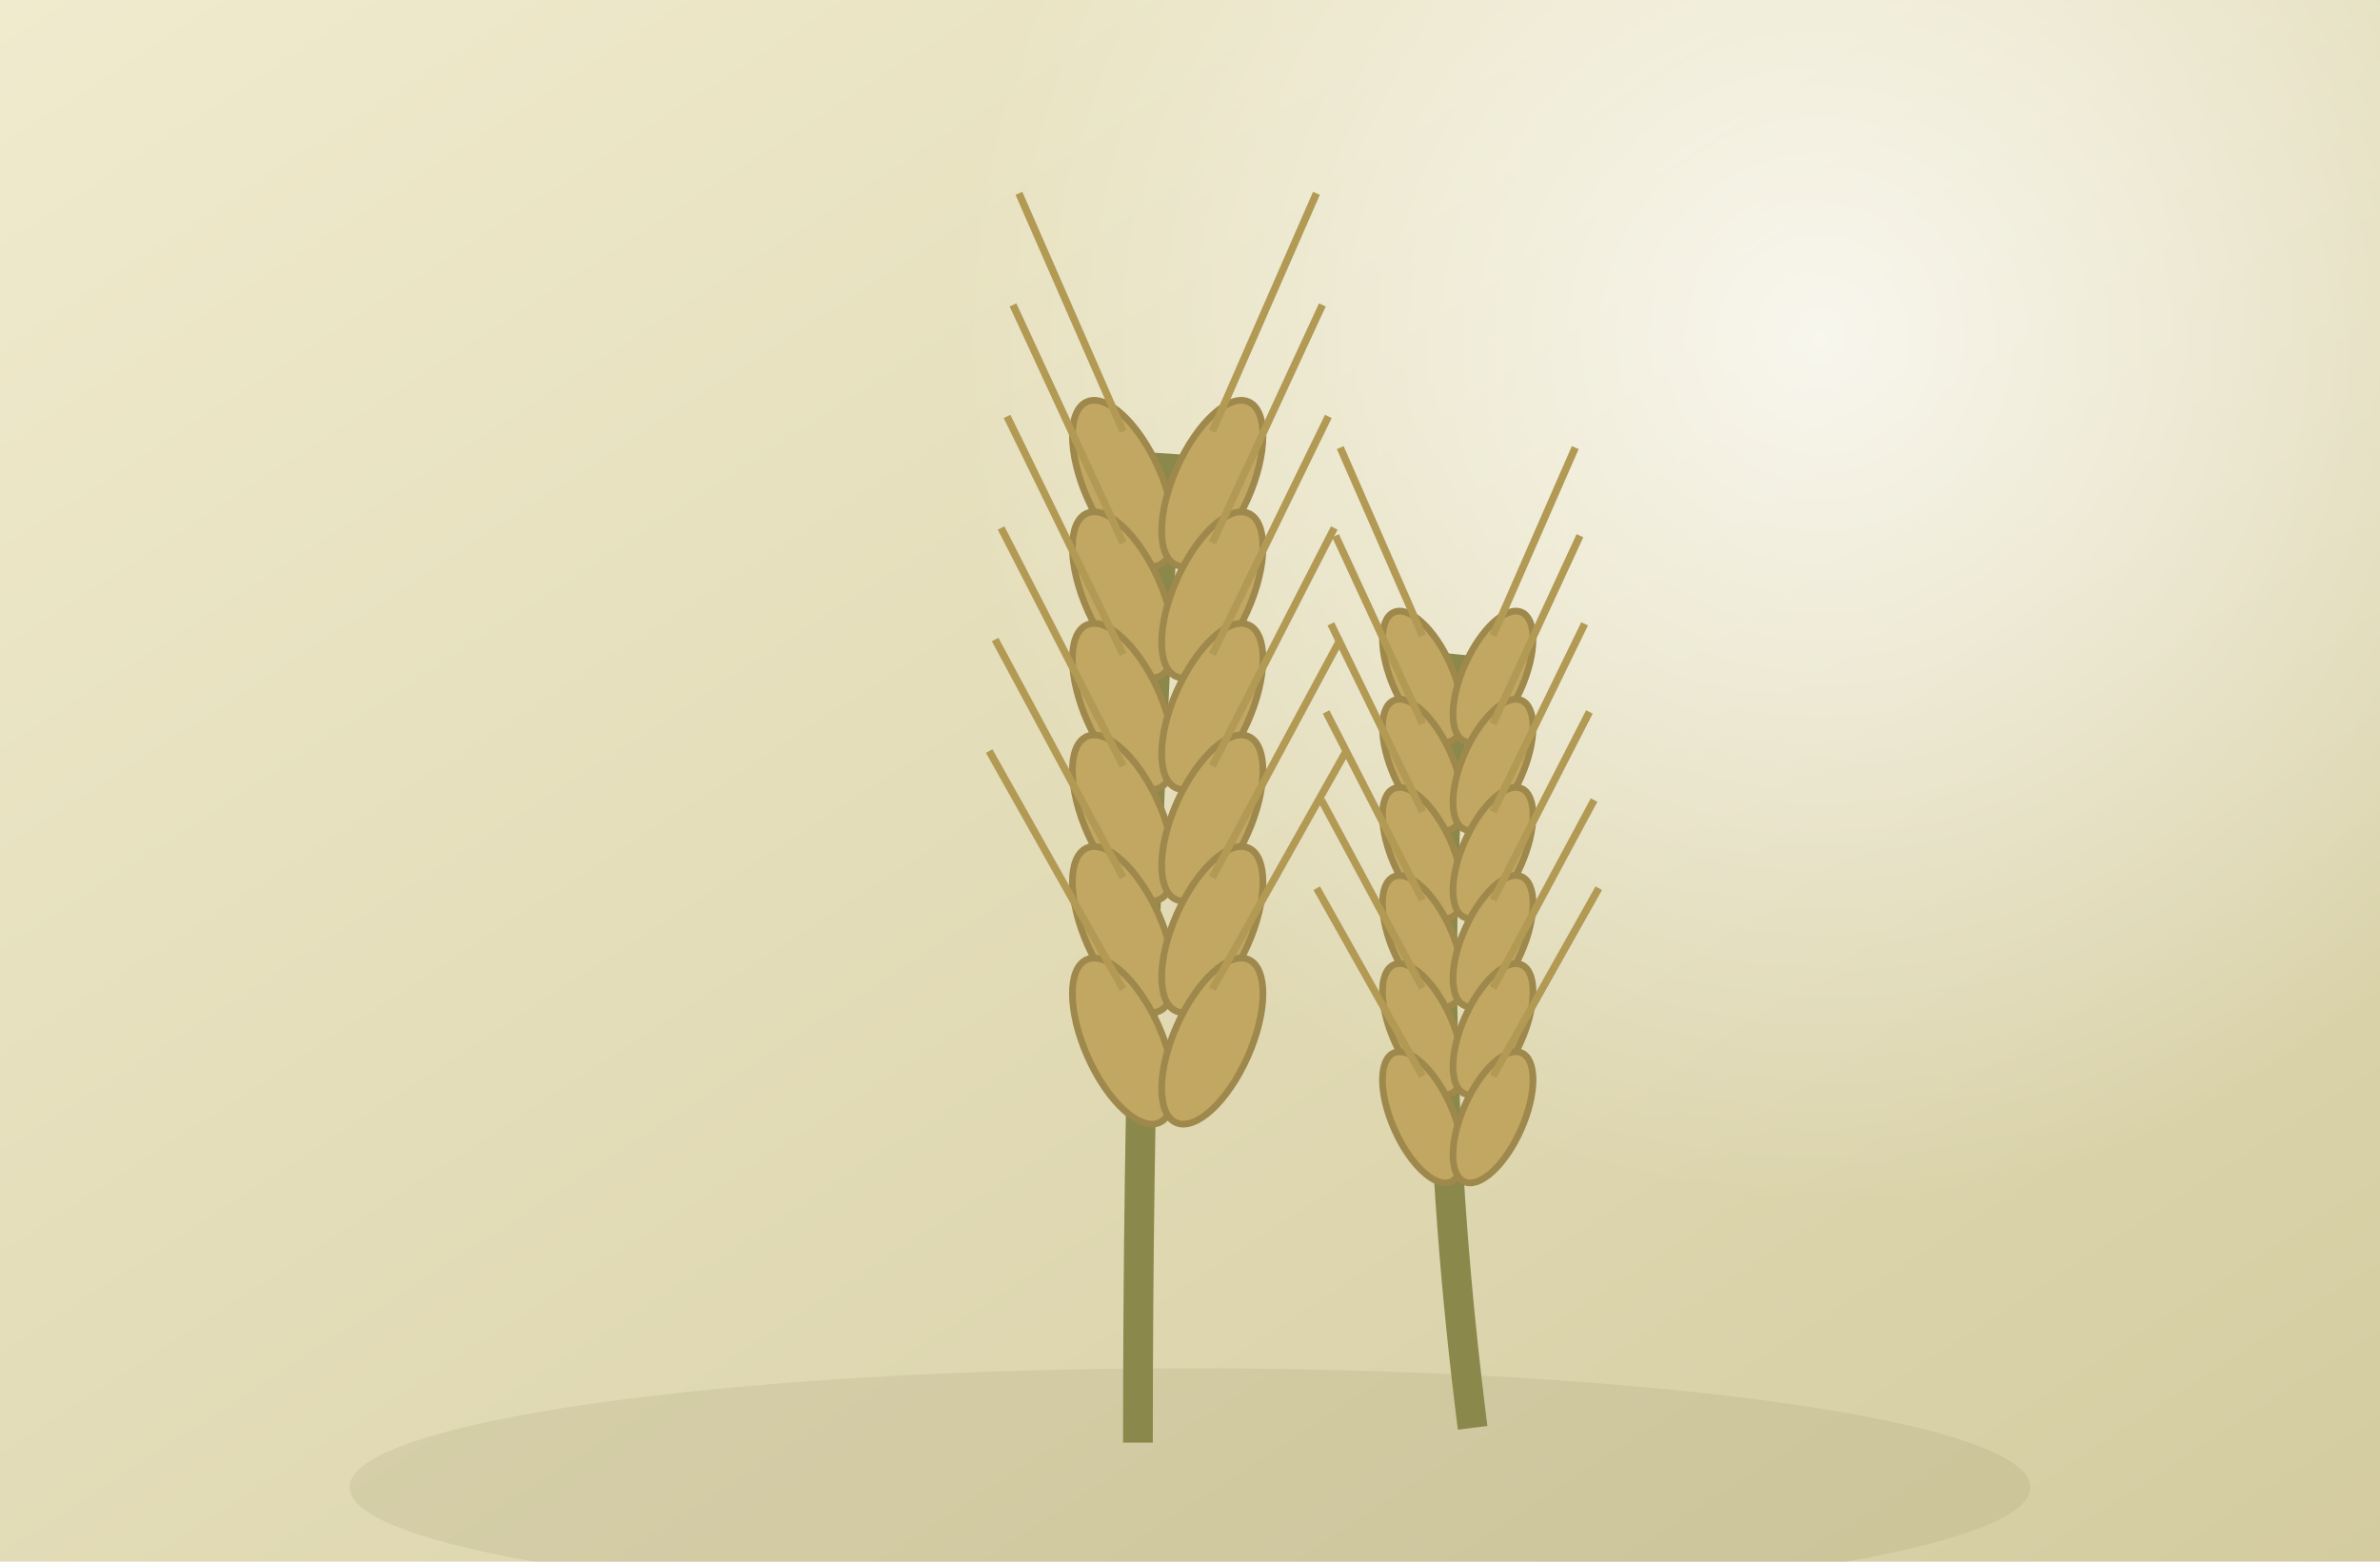
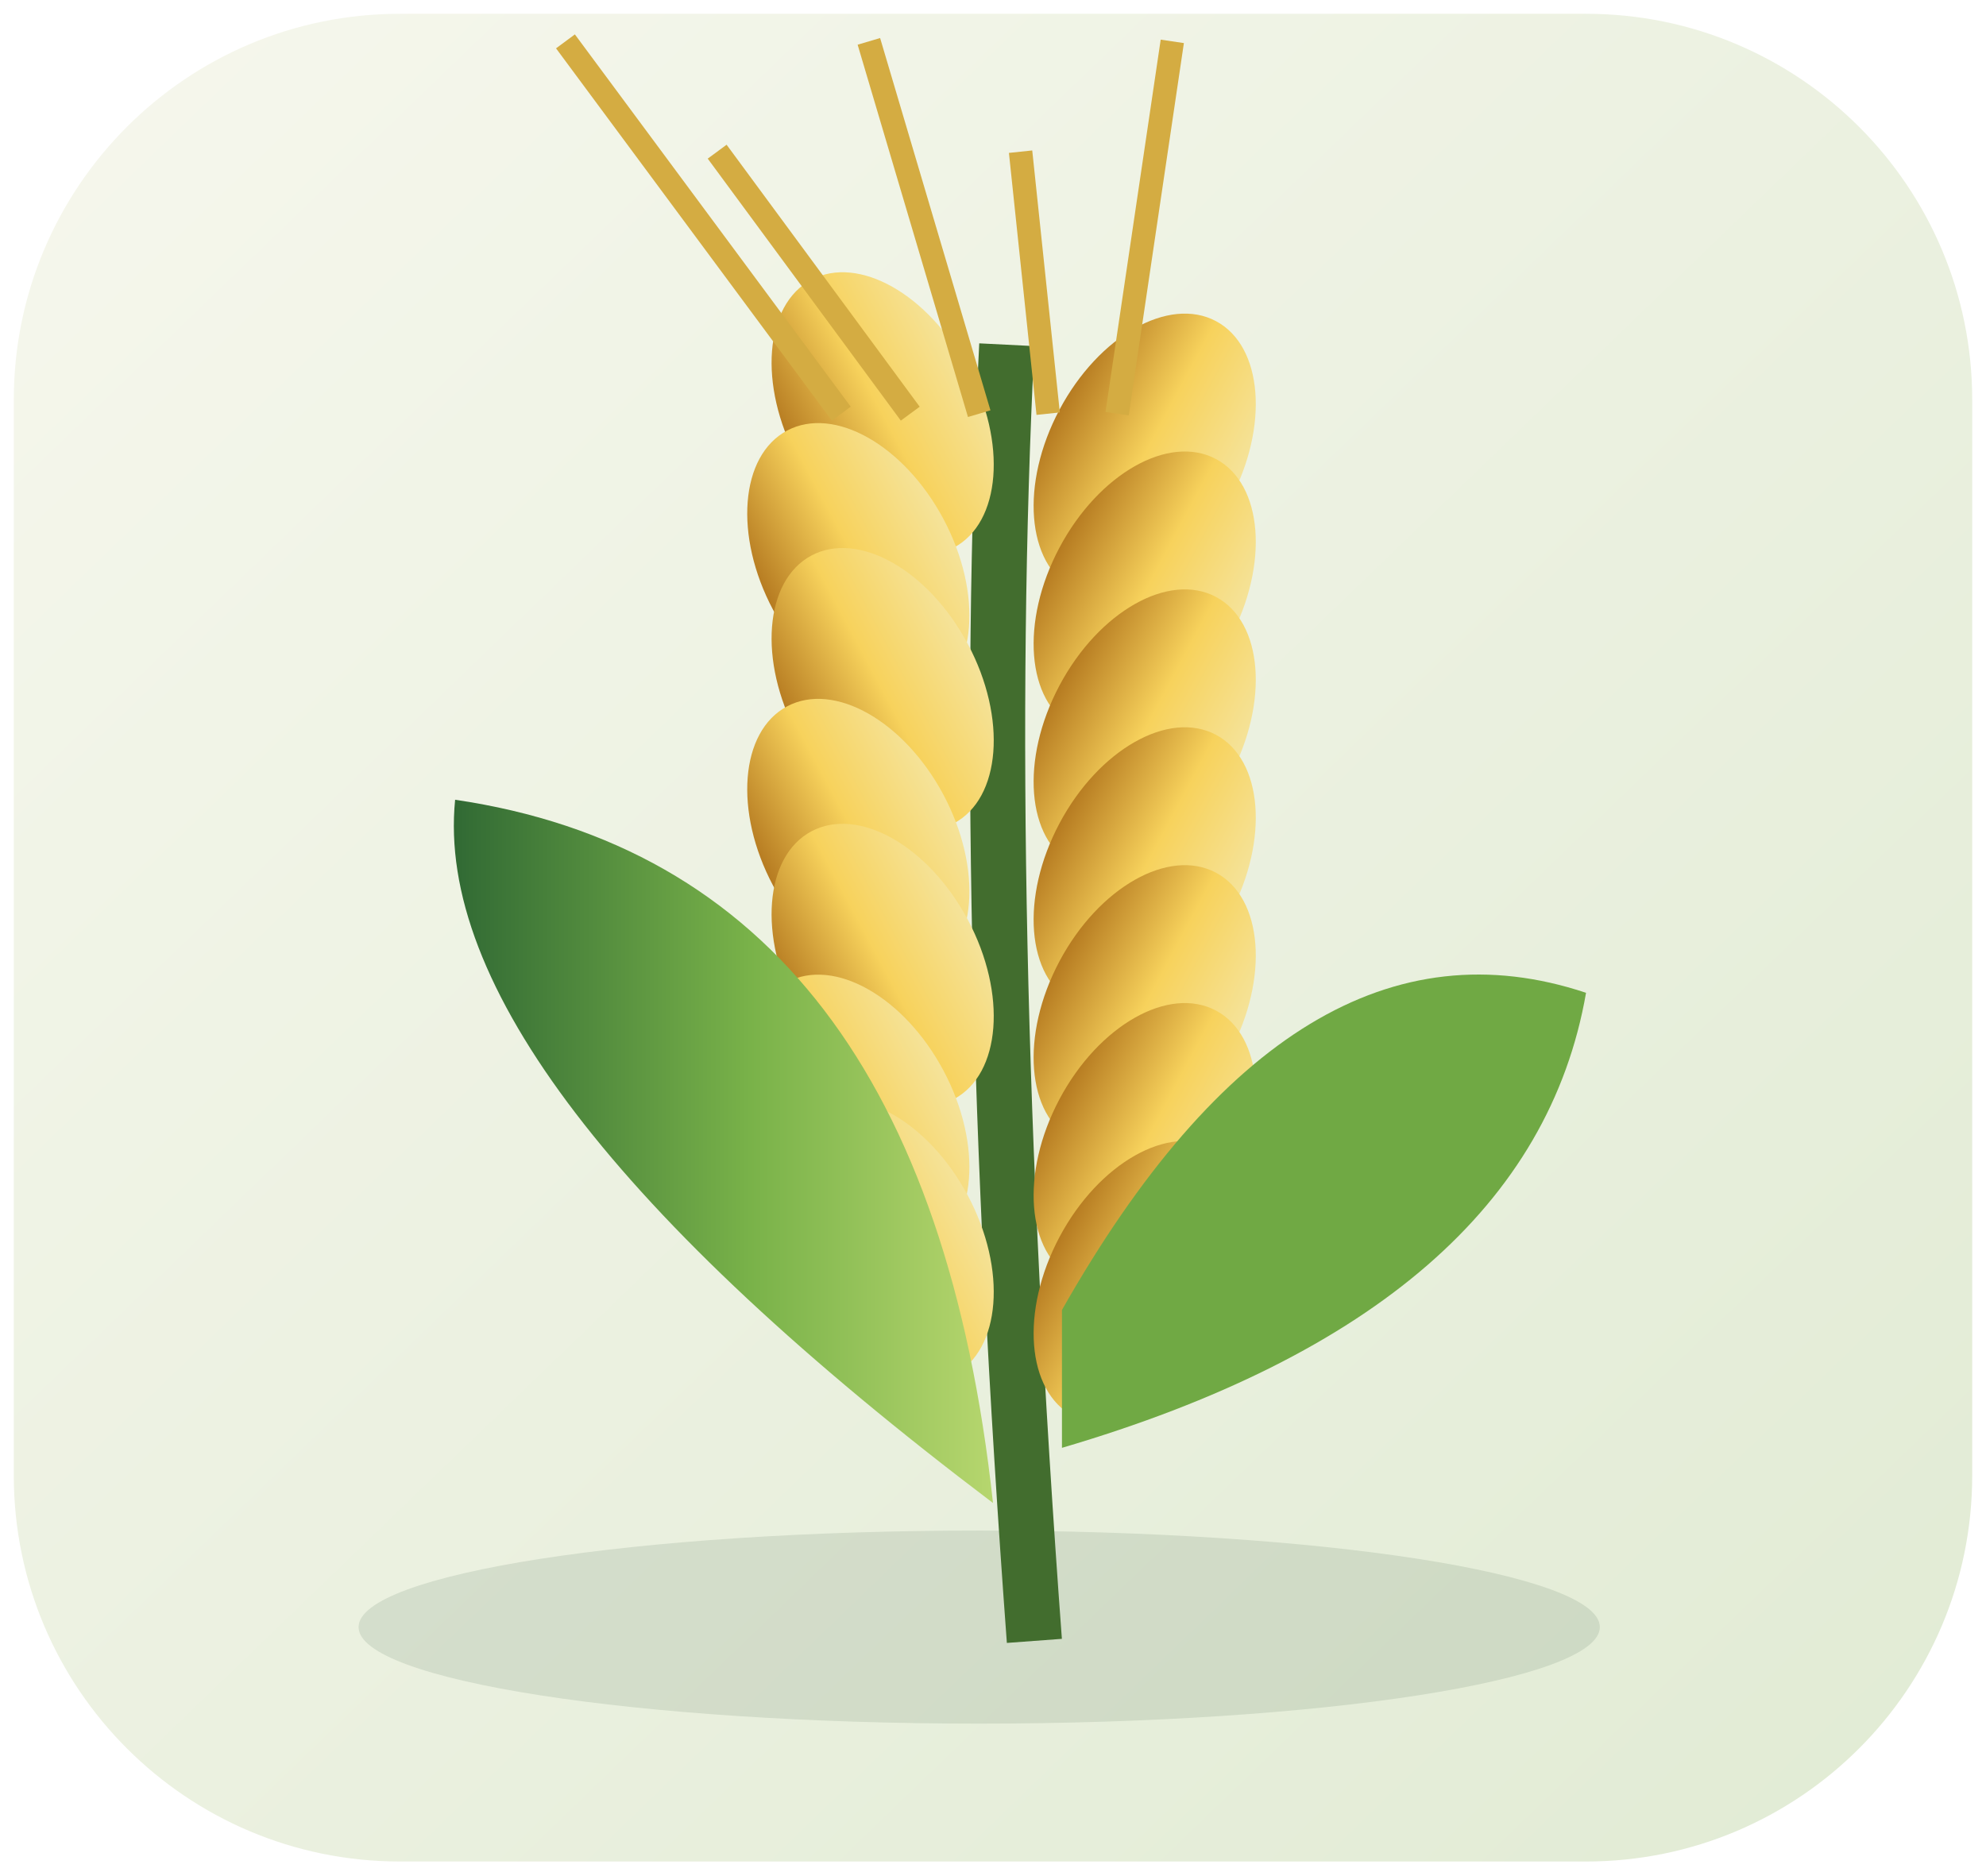
- <svg xmlns="http://www.w3.org/2000/svg" viewBox="0 0 320 210" role="img">
+ <svg xmlns="http://www.w3.org/2000/svg" viewBox="0 0 144 136" role="img">
  <defs>
-     <linearGradient id="bg" x2="1" y2="1">
-       <stop stop-color="#f0ebce" />
-       <stop offset="1" stop-color="#d4cca0" />
+     <linearGradient id="bg" x1="0" x2="1" y1="0" y2="1">
+       <stop stop-color="#f6f7ed" />
+       <stop offset="1" stop-color="#e1ebd4" />
    </linearGradient>
-     <radialGradient id="glow">
-       <stop stop-color="#ffffff" stop-opacity=".75" />
-       <stop offset="1" stop-color="#ffffff" stop-opacity="0" />
+     <linearGradient id="green" x1="0" x2="1">
+       <stop stop-color="#316a34" />
+       <stop offset=".55" stop-color="#79b249" />
+       <stop offset="1" stop-color="#b6d66e" />
+     </linearGradient>
+     <linearGradient id="gold" x1="0" x2="1">
+       <stop stop-color="#b67b21" />
+       <stop offset=".5" stop-color="#f7d25c" />
+       <stop offset="1" stop-color="#f5e39a" />
+     </linearGradient>
+     <radialGradient id="red">
+       <stop stop-color="#fa7066" />
+       <stop offset=".8" stop-color="#c8291d" />
+       <stop offset="1" stop-color="#9a211b" />
+     </radialGradient>
+     <radialGradient id="purple">
+       <stop stop-color="#b85c7e" />
+       <stop offset=".85" stop-color="#7b2751" />
+       <stop offset="1" stop-color="#5e1d42" />
    </radialGradient>
  </defs>
-   <rect width="320" height="210" fill="url(#bg)" />
-   <circle cx="245" cy="45" r="118" fill="url(#glow)" />
-   <ellipse cx="160" cy="200" rx="113" ry="16" fill="#8a805b" opacity=".14" />
-   <path d="M153 194 Q153 120 157 61 M198 192 Q191 137 196 88" stroke="#8a884a" stroke-width="4" fill="none" />
-   <ellipse cx="151.00" cy="65.00" rx="5.2" ry="12" transform="rotate(-24 151.00 65.00)" fill="#c2a762" stroke="#9e884b" stroke-width=".9" />
-   <path d="M151.00 58.00 L137.00 26.00" stroke="#b29a54" stroke-width="1" />
-   <ellipse cx="163.00" cy="65.00" rx="5.2" ry="12" transform="rotate(24 163.00 65.00)" fill="#c2a762" stroke="#9e884b" stroke-width=".9" />
-   <path d="M163.00 58.00 L177.00 26.00" stroke="#b29a54" stroke-width="1" />
-   <ellipse cx="151.00" cy="80.00" rx="5.2" ry="12" transform="rotate(-24 151.00 80.00)" fill="#c2a762" stroke="#9e884b" stroke-width=".9" />
-   <path d="M151.00 73.00 L136.20 41.00" stroke="#b29a54" stroke-width="1" />
-   <ellipse cx="163.00" cy="80.00" rx="5.2" ry="12" transform="rotate(24 163.00 80.00)" fill="#c2a762" stroke="#9e884b" stroke-width=".9" />
-   <path d="M163.00 73.00 L177.80 41.00" stroke="#b29a54" stroke-width="1" />
-   <ellipse cx="151.00" cy="95.00" rx="5.2" ry="12" transform="rotate(-24 151.00 95.00)" fill="#c2a762" stroke="#9e884b" stroke-width=".9" />
-   <path d="M151.00 88.00 L135.40 56.00" stroke="#b29a54" stroke-width="1" />
-   <ellipse cx="163.00" cy="95.00" rx="5.2" ry="12" transform="rotate(24 163.00 95.00)" fill="#c2a762" stroke="#9e884b" stroke-width=".9" />
-   <path d="M163.00 88.00 L178.60 56.00" stroke="#b29a54" stroke-width="1" />
-   <ellipse cx="151.00" cy="110.00" rx="5.2" ry="12" transform="rotate(-24 151.00 110.00)" fill="#c2a762" stroke="#9e884b" stroke-width=".9" />
-   <path d="M151.00 103.00 L134.60 71.00" stroke="#b29a54" stroke-width="1" />
-   <ellipse cx="163.00" cy="110.00" rx="5.2" ry="12" transform="rotate(24 163.00 110.00)" fill="#c2a762" stroke="#9e884b" stroke-width=".9" />
-   <path d="M163.00 103.00 L179.40 71.00" stroke="#b29a54" stroke-width="1" />
-   <ellipse cx="151.00" cy="125.00" rx="5.2" ry="12" transform="rotate(-24 151.00 125.00)" fill="#c2a762" stroke="#9e884b" stroke-width=".9" />
-   <path d="M151.00 118.00 L133.80 86.00" stroke="#b29a54" stroke-width="1" />
-   <ellipse cx="163.00" cy="125.00" rx="5.2" ry="12" transform="rotate(24 163.00 125.00)" fill="#c2a762" stroke="#9e884b" stroke-width=".9" />
-   <path d="M163.00 118.00 L180.20 86.00" stroke="#b29a54" stroke-width="1" />
-   <ellipse cx="151.00" cy="140.00" rx="5.2" ry="12" transform="rotate(-24 151.00 140.00)" fill="#c2a762" stroke="#9e884b" stroke-width=".9" />
-   <path d="M151.00 133.00 L133.00 101.00" stroke="#b29a54" stroke-width="1" />
-   <ellipse cx="163.00" cy="140.00" rx="5.2" ry="12" transform="rotate(24 163.00 140.00)" fill="#c2a762" stroke="#9e884b" stroke-width=".9" />
-   <path d="M163.00 133.00 L181.00 101.00" stroke="#b29a54" stroke-width="1" />
-   <ellipse cx="191.26" cy="91.00" rx="4.108" ry="9.48" transform="rotate(-24 191.26 91.00)" fill="#c2a762" stroke="#9e884b" stroke-width=".9" />
-   <path d="M191.26 85.47 L180.20 60.19" stroke="#b29a54" stroke-width="1" />
-   <ellipse cx="200.74" cy="91.00" rx="4.108" ry="9.48" transform="rotate(24 200.74 91.00)" fill="#c2a762" stroke="#9e884b" stroke-width=".9" />
-   <path d="M200.74 85.47 L211.80 60.19" stroke="#b29a54" stroke-width="1" />
-   <ellipse cx="191.26" cy="102.85" rx="4.108" ry="9.48" transform="rotate(-24 191.26 102.85)" fill="#c2a762" stroke="#9e884b" stroke-width=".9" />
-   <path d="M191.26 97.32 L179.57 72.04" stroke="#b29a54" stroke-width="1" />
-   <ellipse cx="200.74" cy="102.85" rx="4.108" ry="9.48" transform="rotate(24 200.74 102.85)" fill="#c2a762" stroke="#9e884b" stroke-width=".9" />
-   <path d="M200.74 97.32 L212.43 72.04" stroke="#b29a54" stroke-width="1" />
-   <ellipse cx="191.26" cy="114.70" rx="4.108" ry="9.48" transform="rotate(-24 191.26 114.70)" fill="#c2a762" stroke="#9e884b" stroke-width=".9" />
-   <path d="M191.26 109.17 L178.94 83.89" stroke="#b29a54" stroke-width="1" />
-   <ellipse cx="200.74" cy="114.70" rx="4.108" ry="9.48" transform="rotate(24 200.74 114.70)" fill="#c2a762" stroke="#9e884b" stroke-width=".9" />
-   <path d="M200.74 109.17 L213.06 83.89" stroke="#b29a54" stroke-width="1" />
-   <ellipse cx="191.26" cy="126.55" rx="4.108" ry="9.48" transform="rotate(-24 191.26 126.55)" fill="#c2a762" stroke="#9e884b" stroke-width=".9" />
-   <path d="M191.26 121.02 L178.30 95.74" stroke="#b29a54" stroke-width="1" />
-   <ellipse cx="200.74" cy="126.55" rx="4.108" ry="9.48" transform="rotate(24 200.74 126.55)" fill="#c2a762" stroke="#9e884b" stroke-width=".9" />
-   <path d="M200.74 121.02 L213.70 95.74" stroke="#b29a54" stroke-width="1" />
-   <ellipse cx="191.26" cy="138.40" rx="4.108" ry="9.48" transform="rotate(-24 191.26 138.40)" fill="#c2a762" stroke="#9e884b" stroke-width=".9" />
-   <path d="M191.26 132.87 L177.67 107.59" stroke="#b29a54" stroke-width="1" />
-   <ellipse cx="200.74" cy="138.40" rx="4.108" ry="9.48" transform="rotate(24 200.74 138.40)" fill="#c2a762" stroke="#9e884b" stroke-width=".9" />
-   <path d="M200.74 132.87 L214.33 107.59" stroke="#b29a54" stroke-width="1" />
-   <ellipse cx="191.26" cy="150.25" rx="4.108" ry="9.48" transform="rotate(-24 191.26 150.25)" fill="#c2a762" stroke="#9e884b" stroke-width=".9" />
-   <path d="M191.26 144.72 L177.04 119.44" stroke="#b29a54" stroke-width="1" />
-   <ellipse cx="200.74" cy="150.25" rx="4.108" ry="9.48" transform="rotate(24 200.74 150.25)" fill="#c2a762" stroke="#9e884b" stroke-width=".9" />
-   <path d="M200.74 144.72 L214.96 119.44" stroke="#b29a54" stroke-width="1" />
+   <rect x="1" y="1" width="142" height="134" rx="28" fill="url(#bg)" />
+   <ellipse cx="71" cy="118" rx="45" ry="7" fill="#274c30" opacity=".12" />
+   <path d="M75 119Q71 65 73 25" stroke="#426d2e" stroke-width="4" fill="none" />
+   <ellipse cx="64" cy="30" rx="7" ry="11" fill="url(#gold)" transform="rotate(-28 64 30)" />
+   <ellipse cx="83" cy="33" rx="7" ry="11" fill="url(#gold)" transform="rotate(28 83 33)" />
+   <ellipse cx="62" cy="40" rx="7" ry="11" fill="url(#gold)" transform="rotate(-28 64 40)" />
+   <ellipse cx="83" cy="43" rx="7" ry="11" fill="url(#gold)" transform="rotate(28 83 43)" />
+   <ellipse cx="64" cy="50" rx="7" ry="11" fill="url(#gold)" transform="rotate(-28 64 50)" />
+   <ellipse cx="83" cy="53" rx="7" ry="11" fill="url(#gold)" transform="rotate(28 83 53)" />
+   <ellipse cx="62" cy="60" rx="7" ry="11" fill="url(#gold)" transform="rotate(-28 64 60)" />
+   <ellipse cx="83" cy="63" rx="7" ry="11" fill="url(#gold)" transform="rotate(28 83 63)" />
+   <ellipse cx="64" cy="70" rx="7" ry="11" fill="url(#gold)" transform="rotate(-28 64 70)" />
+   <ellipse cx="83" cy="73" rx="7" ry="11" fill="url(#gold)" transform="rotate(28 83 73)" />
+   <ellipse cx="62" cy="80" rx="7" ry="11" fill="url(#gold)" transform="rotate(-28 64 80)" />
+   <ellipse cx="83" cy="83" rx="7" ry="11" fill="url(#gold)" transform="rotate(28 83 83)" />
+   <ellipse cx="64" cy="90" rx="7" ry="11" fill="url(#gold)" transform="rotate(-28 64 90)" />
+   <ellipse cx="83" cy="93" rx="7" ry="11" fill="url(#gold)" transform="rotate(28 83 93)" />
+   <path d="M61 30L41 3" stroke="#d4ac42" stroke-width="1.7" />
+   <path d="M66 30L52 11" stroke="#d4ac42" stroke-width="1.7" />
+   <path d="M71 30L63 3" stroke="#d4ac42" stroke-width="1.7" />
+   <path d="M76 30L74 11" stroke="#d4ac42" stroke-width="1.7" />
+   <path d="M81 30L85 3" stroke="#d4ac42" stroke-width="1.7" />
+   <path d="M72 109Q31 78 33 58Q67 63 72 109Z" fill="url(#green)" />
+   <path d="M77 95Q94 65 115 72Q111 95 77 105Z" fill="#70a944" />
</svg>
